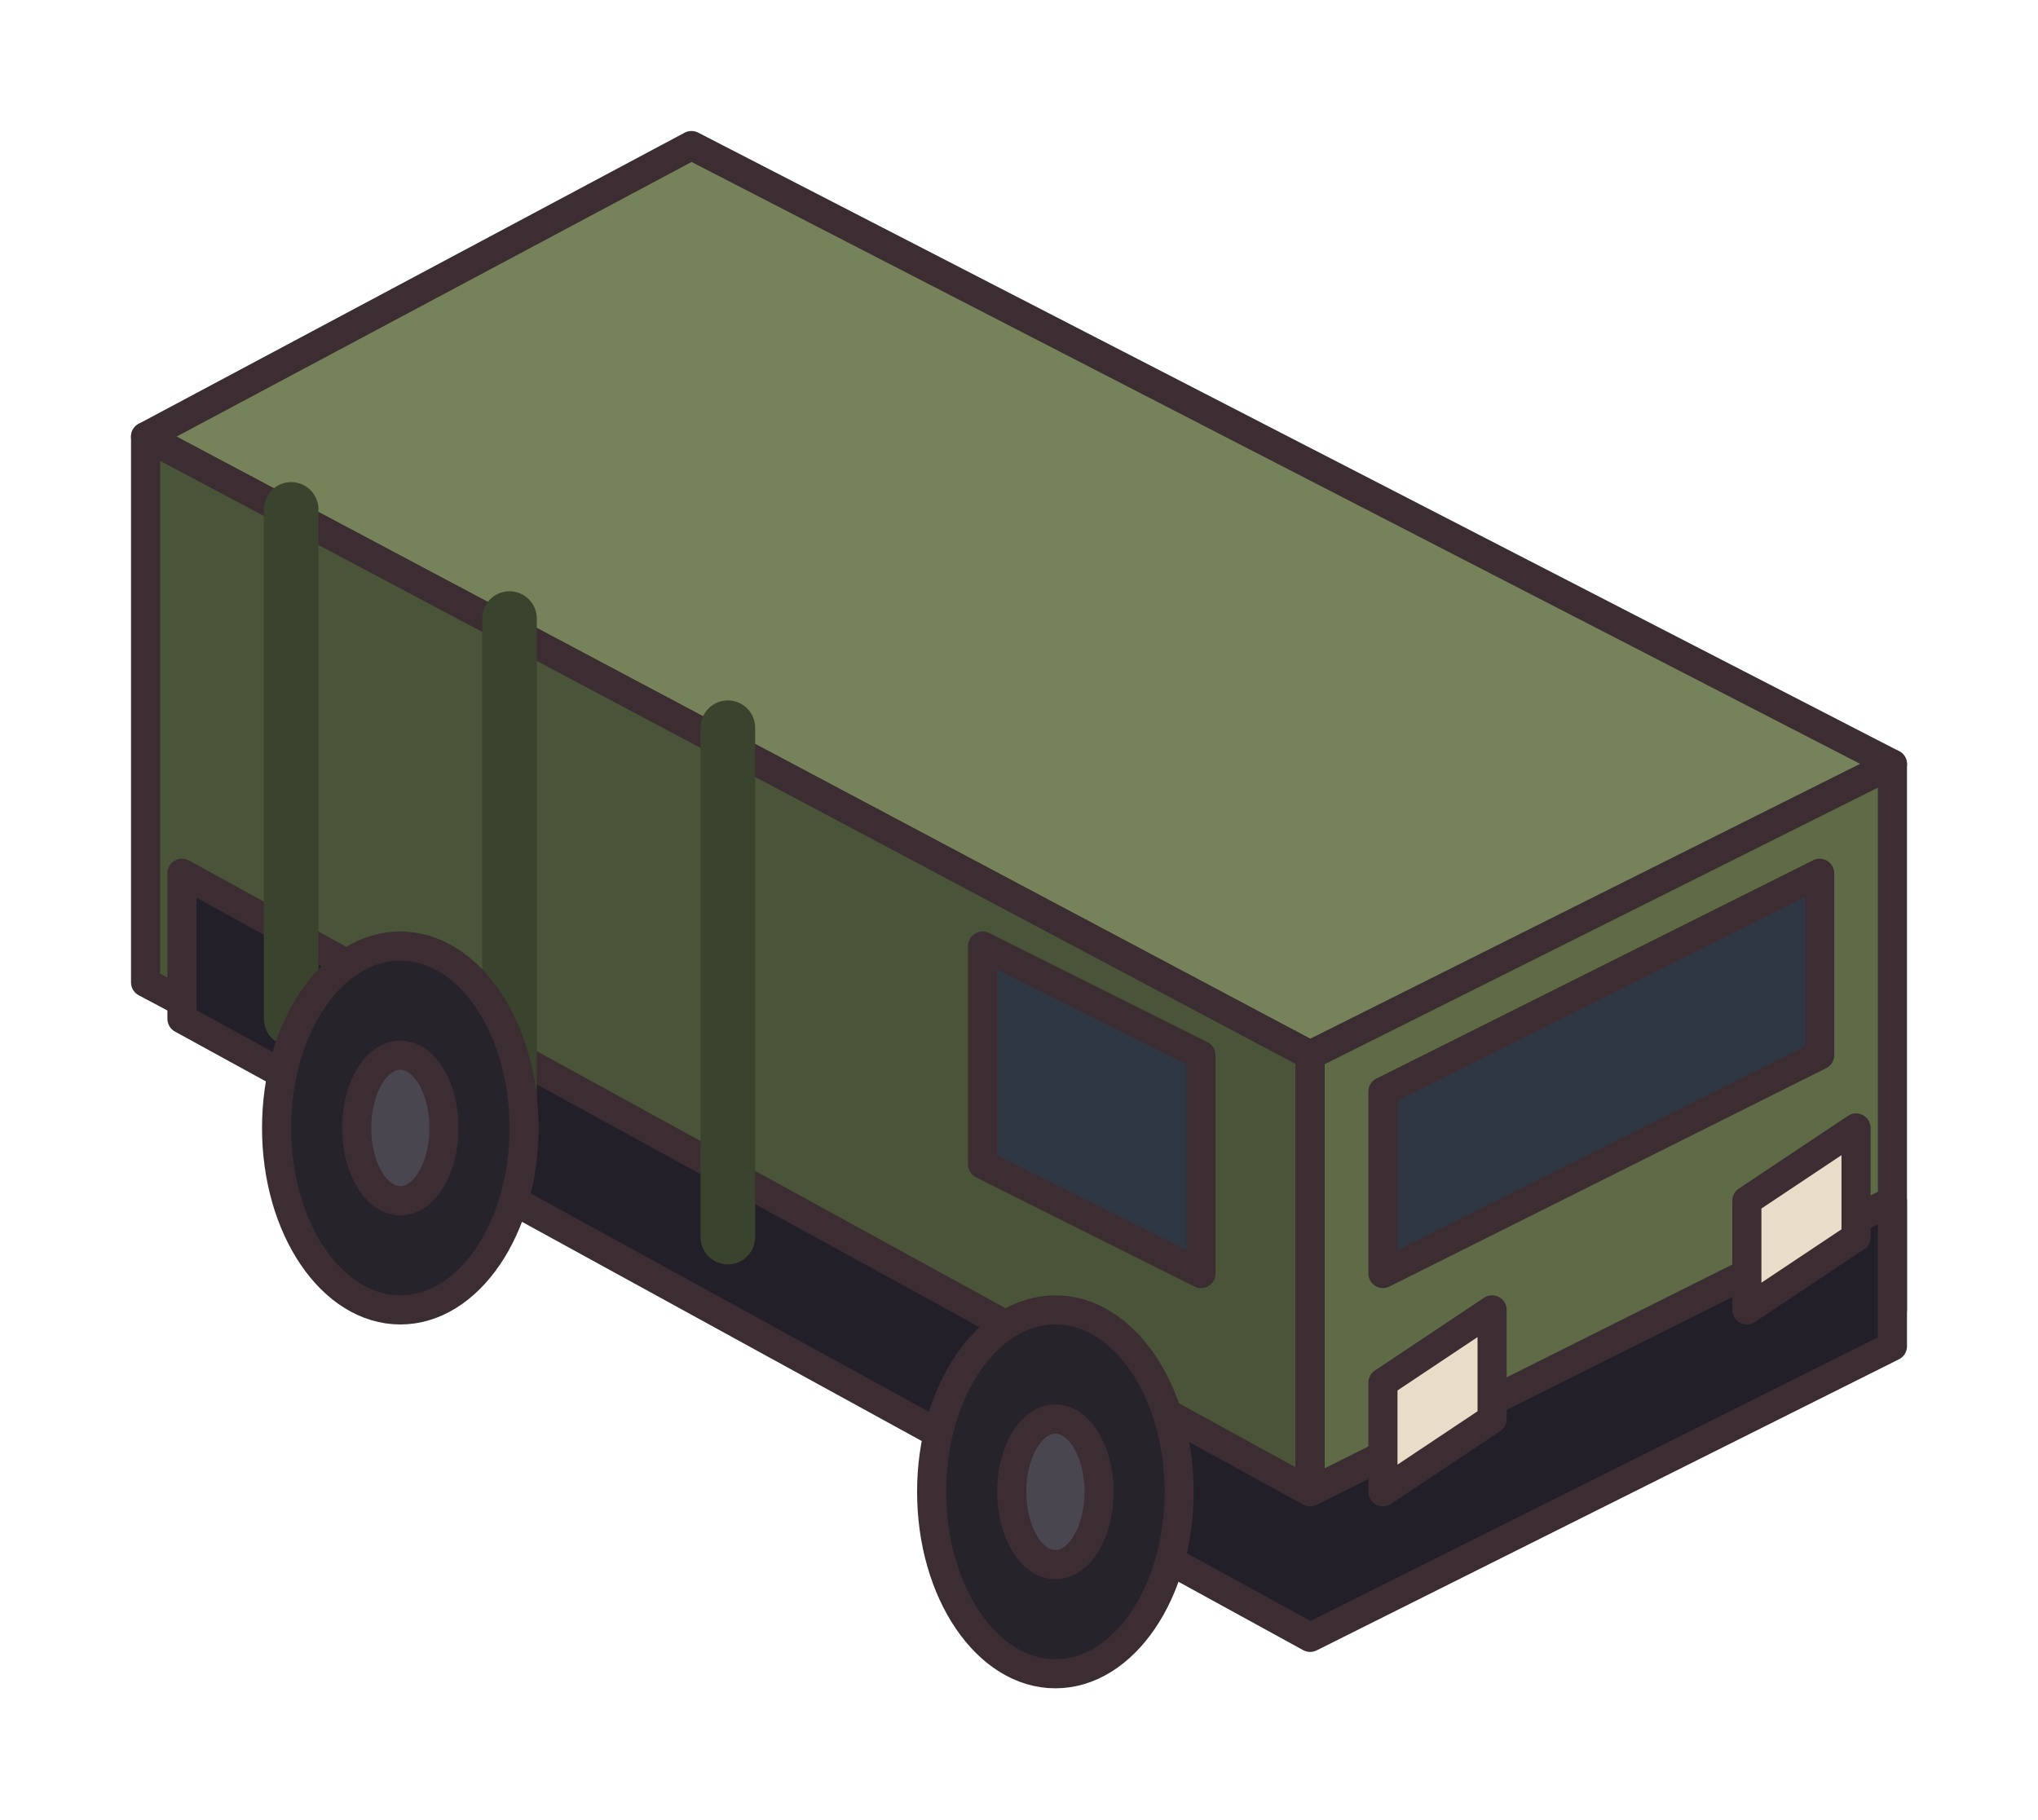
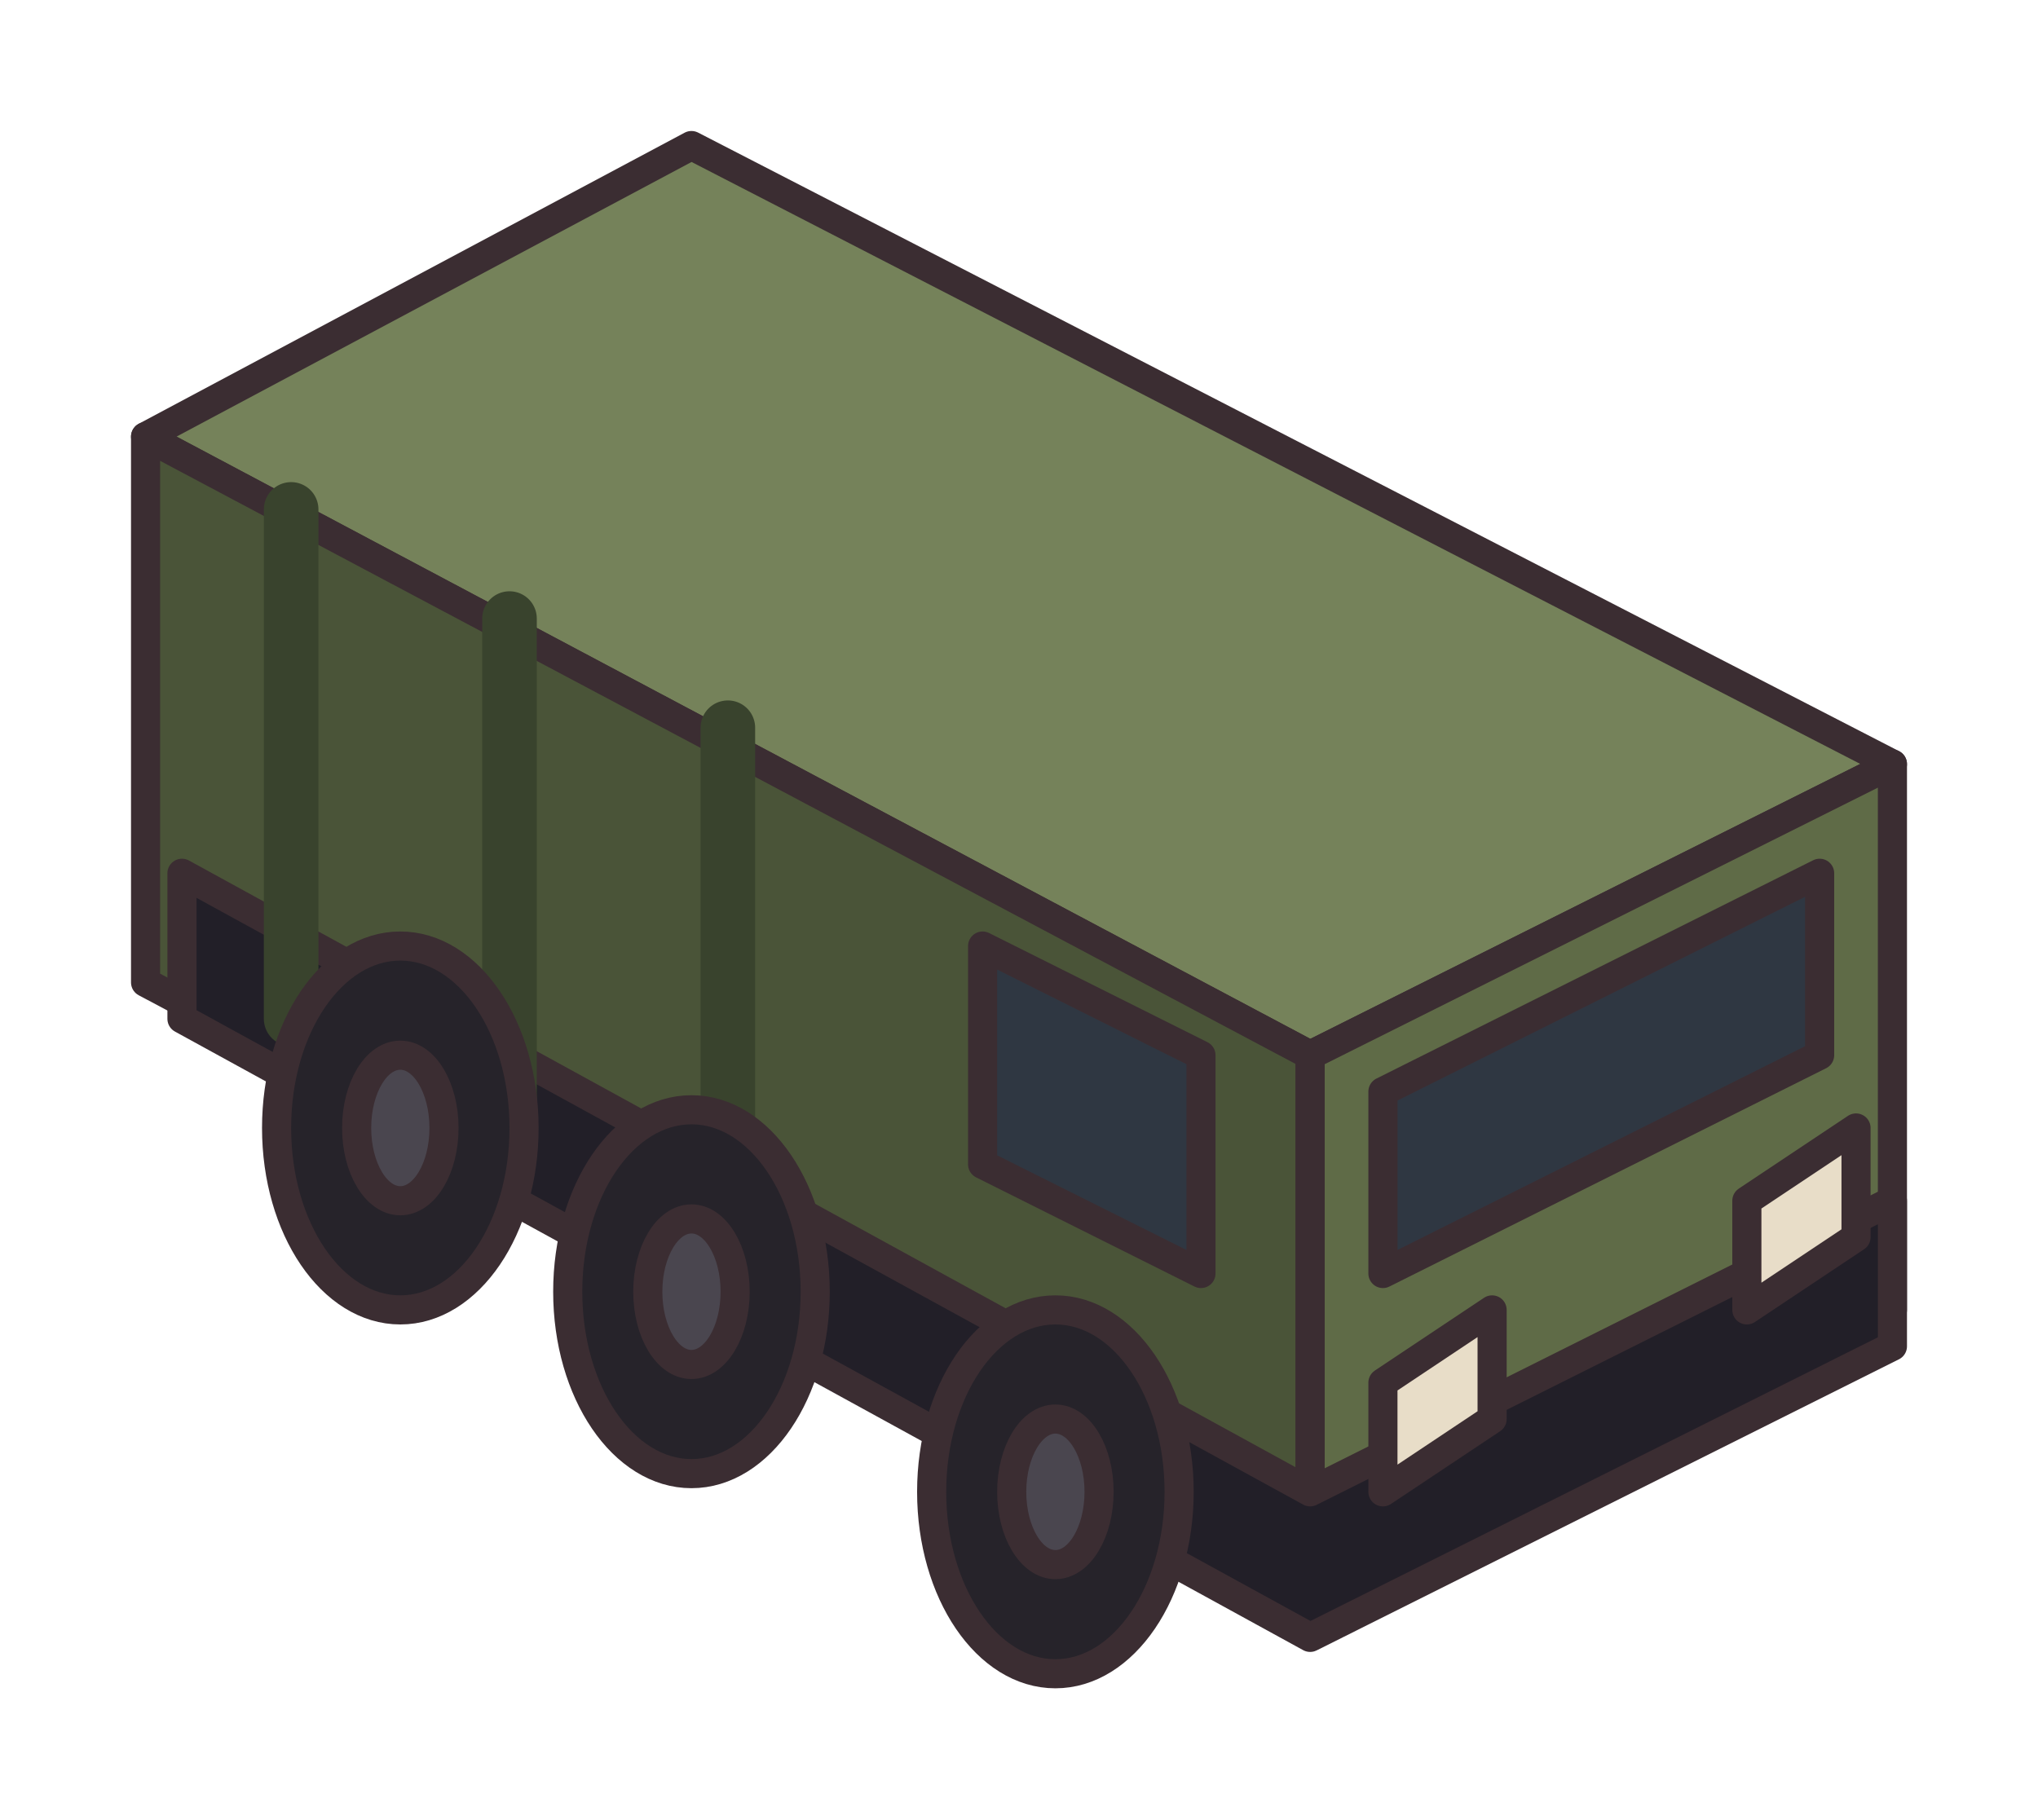
<svg xmlns="http://www.w3.org/2000/svg" width="56" height="50" viewBox="0 0 56 50" shape-rendering="geometricPrecision" stroke="#3b2d32" stroke-width="0.8" stroke-linejoin="round" stroke-linecap="round">
  <path d="M4 12 L19 4 L52 21 L36 29 Z" fill="#75825a" />
  <path d="M4 12 L36 29 L36 44 L4 27 Z" fill="#4a5438" />
  <path d="M36 29 L52 21 L52 36 L36 44 Z" fill="#5f6b47" />
  <path d="M5 24 L36 41 L52 33 L52 37 L36 45 L5 28 Z" fill="#221f28" />
  <path d="M27 26 L33 29 L33 35 L27 32 Z" fill="#2f3742" />
  <path d="M38 30 L50 24 L50 29 L38 35 Z" fill="#2f3742" />
  <path d="M38 38 L41 36 L41 39 L38 41 Z M48 33 L51 31 L51 34 L48 36 Z" fill="#e8ddc8" />
  <path d="M8 14 L8 28 M14 17 L14 31 M20 20 L20 34" fill="#5f6b47" stroke="#39432d" stroke-width="1.5" />
  <ellipse cx="11" cy="31" rx="3.4" ry="5" fill="#26232a" />
+   <ellipse cx="19" cy="35.5" rx="3.4" ry="5" fill="#26232a" />
+   <ellipse cx="19" cy="35.5" rx="1.2" ry="2" fill="#4a464f" />
  <ellipse cx="29" cy="41" rx="3.4" ry="5" fill="#26232a" />
  <ellipse cx="11" cy="31" rx="1.2" ry="2" fill="#4a464f" />
  <ellipse cx="29" cy="41" rx="1.2" ry="2" fill="#4a464f" />
</svg>
